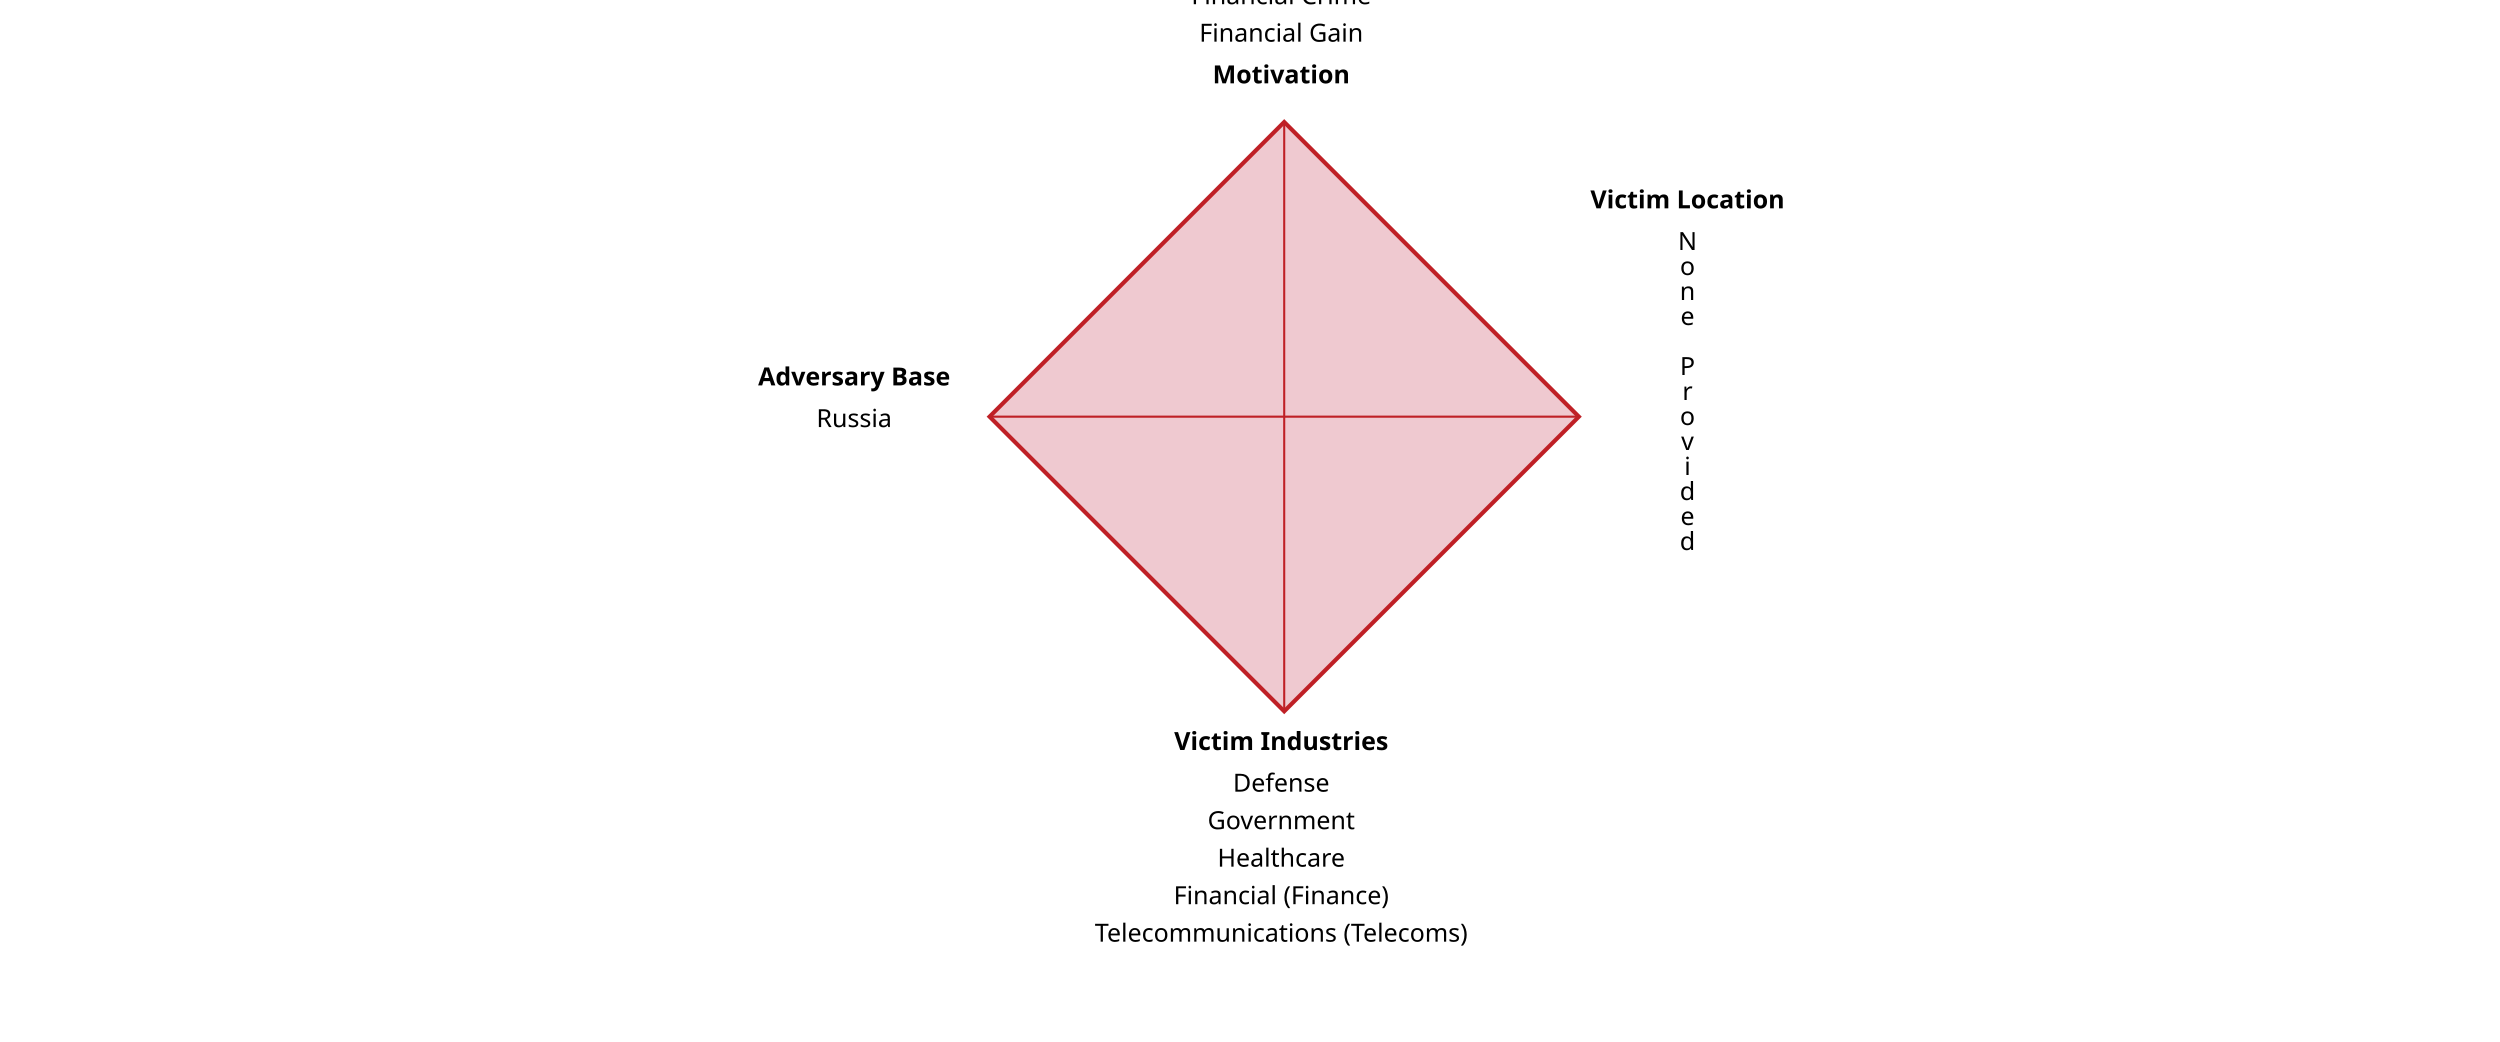
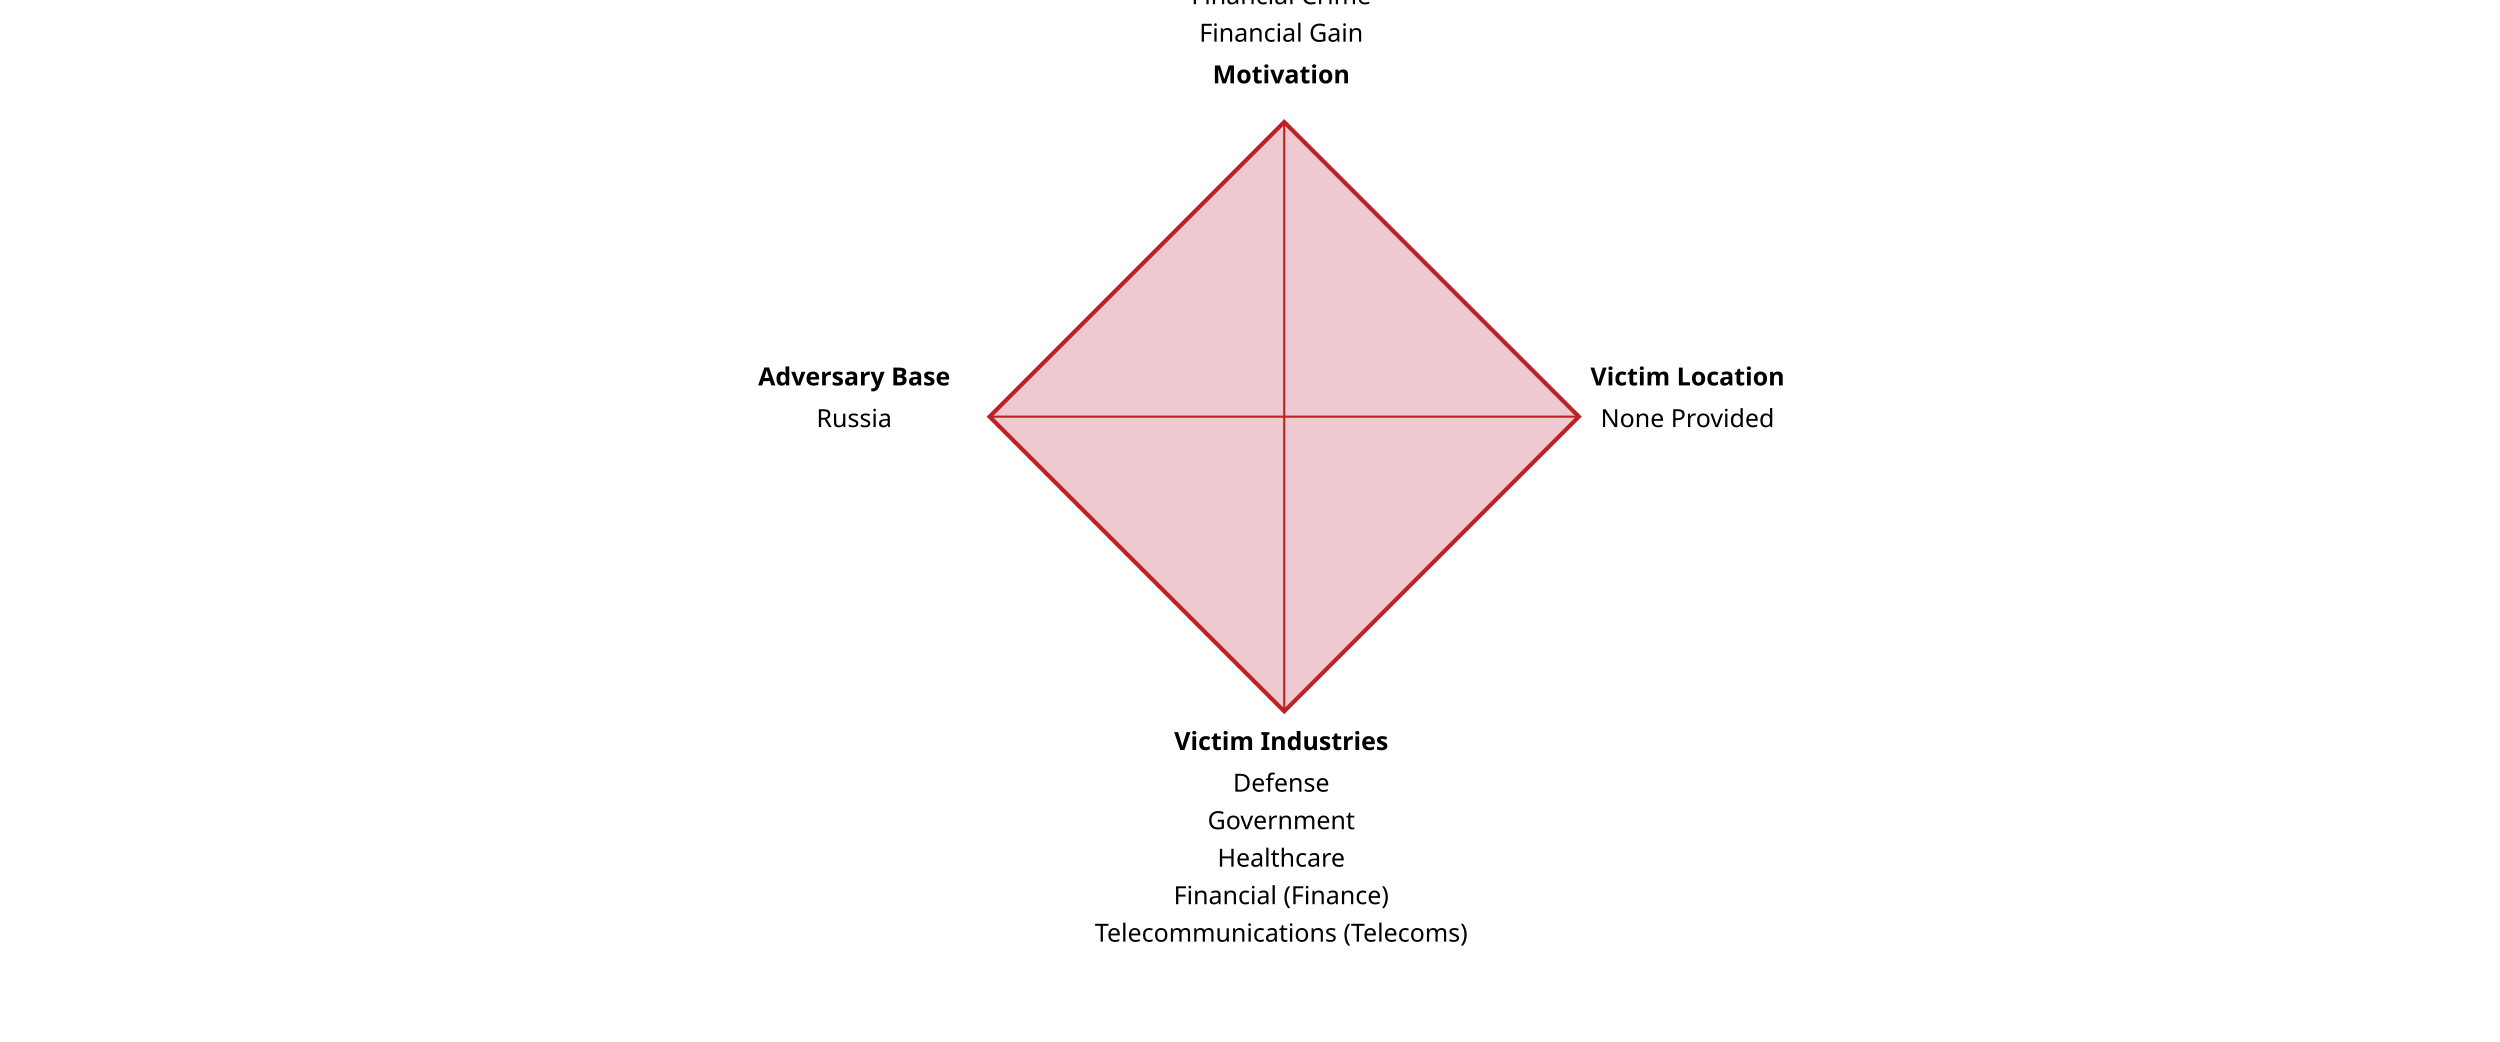
<svg xmlns="http://www.w3.org/2000/svg" viewBox="0 0 1200 500" version="1.1">
  <g transform="translate(475 200) rotate(-45)">
    <rect x="0" y="0" width="200" height="200" fill="#efc9d0" stroke="#bf2026ff" stroke-width="2" />
    <line x1="0" y1="0" x2="200" y2="200" stroke="#bf2026ff" />
    <line x1="0" y1="200" x2="200" y2="0" stroke="#bf2026ff" />
  </g>
  <g id="diamond_labels" transform="translate(475 200)">
    <text x="140" y="-160" id="svg_motivation" style="font-weight:bold" font-family="sans-serif" text-anchor="middle">Motivation</text>
    <text x="140" y="-180" id="svg_motivation_detail" font-family="sans-serif" text-anchor="middle">Financial Gain</text>
    <text x="140" y="-198" id="svg_motivation_detail" font-family="sans-serif" text-anchor="middle">Financial Crime</text>
    <text x="140" y="160" id="svg_industry" style="font-weight:bold" font-family="sans-serif" text-anchor="middle">Victim Industries</text>
    <text x="140" y="180" id="svg_industry_detail" font-family="sans-serif" text-anchor="middle">Defense</text>
    <text x="140" y="198" id="svg_industry_detail" font-family="sans-serif" text-anchor="middle">Government</text>
    <text x="140" y="216" id="svg_industry_detail" font-family="sans-serif" text-anchor="middle">Healthcare</text>
    <text x="140" y="234" id="svg_industry_detail" font-family="sans-serif" text-anchor="middle">Financial (Finance)</text>
    <text x="140" y="252" id="svg_industry_detail" font-family="sans-serif" text-anchor="middle">Telecommunications (Telecoms)</text>
    <text x="-65" y="-15" id="svg_base" style="font-weight:bold" font-family="sans-serif" text-anchor="middle">Adversary Base</text>
    <text x="-65" y="5" id="svg_base_detail" font-family="sans-serif" text-anchor="middle">Russia</text>
-     <text x="335" y="-100" id="svg_victim_country" style="font-weight:bold" font-family="sans-serif" text-anchor="middle">Victim Location</text>
-     <text x="335" y="-80" id="svg_victim_country_detail" style="font-size:12px" font-family="sans-serif" text-anchor="middle">N</text>
-     <text x="335" y="-68" id="svg_victim_country_detail" style="font-size:12px" font-family="sans-serif" text-anchor="middle">o</text>
-     <text x="335" y="-56" id="svg_victim_country_detail" style="font-size:12px" font-family="sans-serif" text-anchor="middle">n</text>
-     <text x="335" y="-44" id="svg_victim_country_detail" style="font-size:12px" font-family="sans-serif" text-anchor="middle">e</text>
-     <text x="335" y="-32" id="svg_victim_country_detail" style="font-size:12px" font-family="sans-serif" text-anchor="middle"> </text>
-     <text x="335" y="-20" id="svg_victim_country_detail" style="font-size:12px" font-family="sans-serif" text-anchor="middle">P</text>
-     <text x="335" y="-8" id="svg_victim_country_detail" style="font-size:12px" font-family="sans-serif" text-anchor="middle">r</text>
-     <text x="335" y="4" id="svg_victim_country_detail" style="font-size:12px" font-family="sans-serif" text-anchor="middle">o</text>
-     <text x="335" y="16" id="svg_victim_country_detail" style="font-size:12px" font-family="sans-serif" text-anchor="middle">v</text>
-     <text x="335" y="28" id="svg_victim_country_detail" style="font-size:12px" font-family="sans-serif" text-anchor="middle">i</text>
-     <text x="335" y="40" id="svg_victim_country_detail" style="font-size:12px" font-family="sans-serif" text-anchor="middle">d</text>
-     <text x="335" y="52" id="svg_victim_country_detail" style="font-size:12px" font-family="sans-serif" text-anchor="middle">e</text>
-     <text x="335" y="64" id="svg_victim_country_detail" style="font-size:12px" font-family="sans-serif" text-anchor="middle">d</text>
+     <text x="335" y="-15" id="svg_victim_country" style="font-weight:bold" font-family="sans-serif" text-anchor="middle">Victim Location</text>
+     <text x="335" y="5" id="svg_victim_country_detail" font-family="sans-serif" text-anchor="middle">None Provided</text>
  </g>
</svg>
